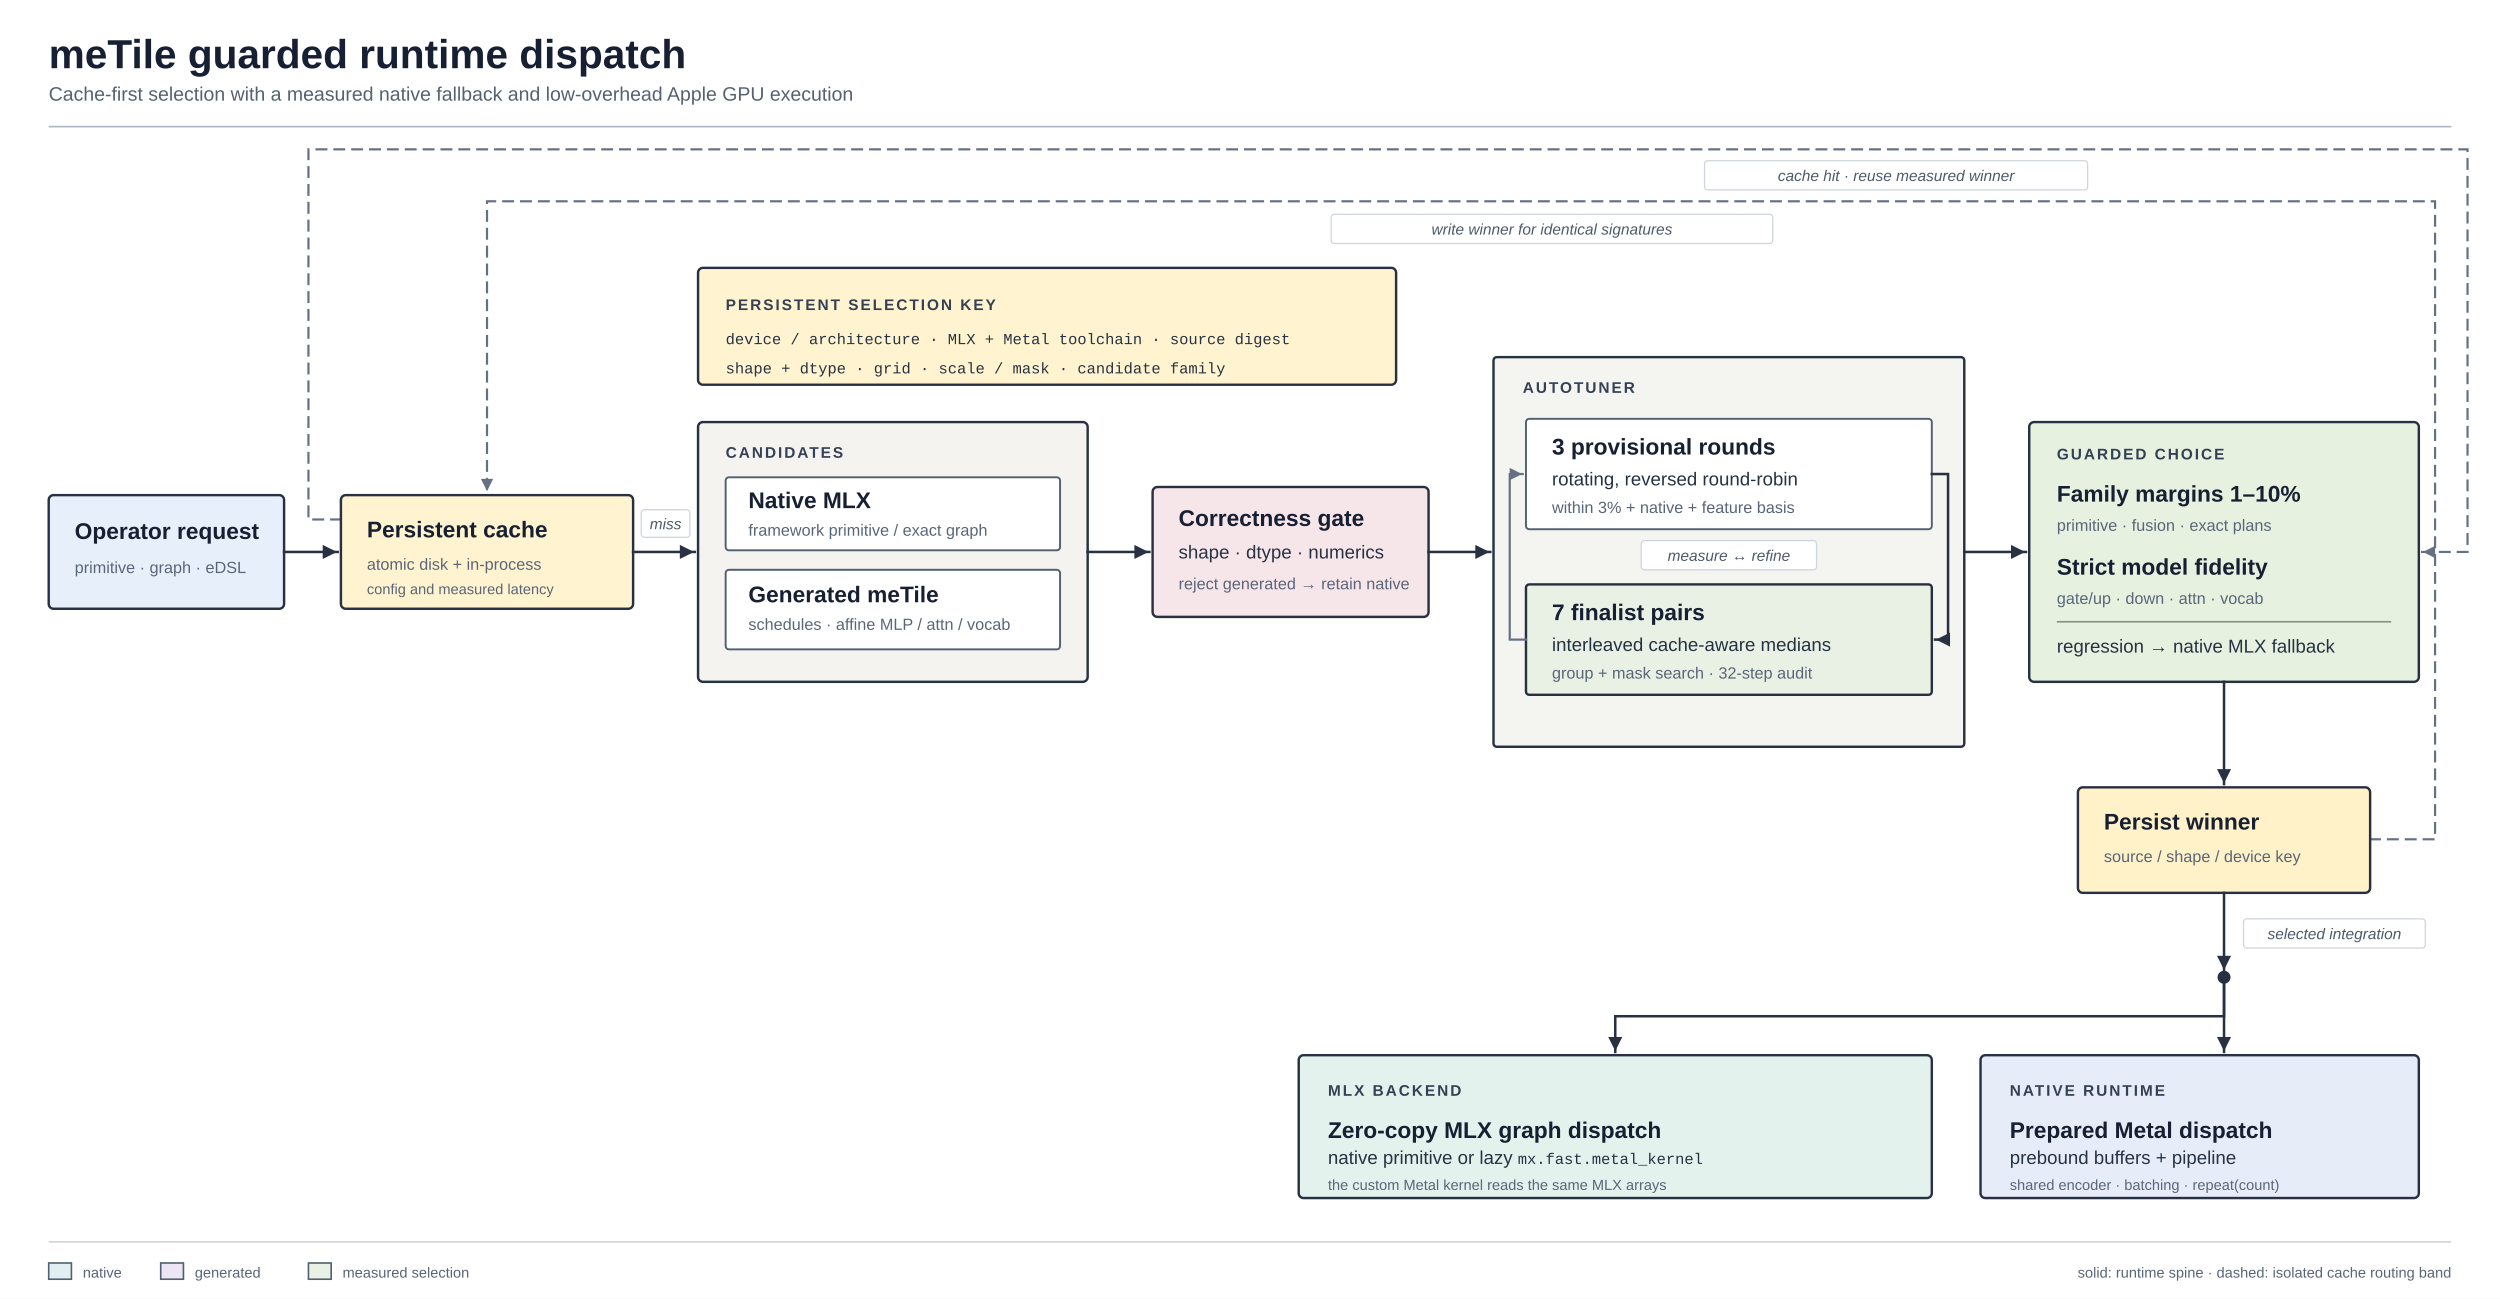
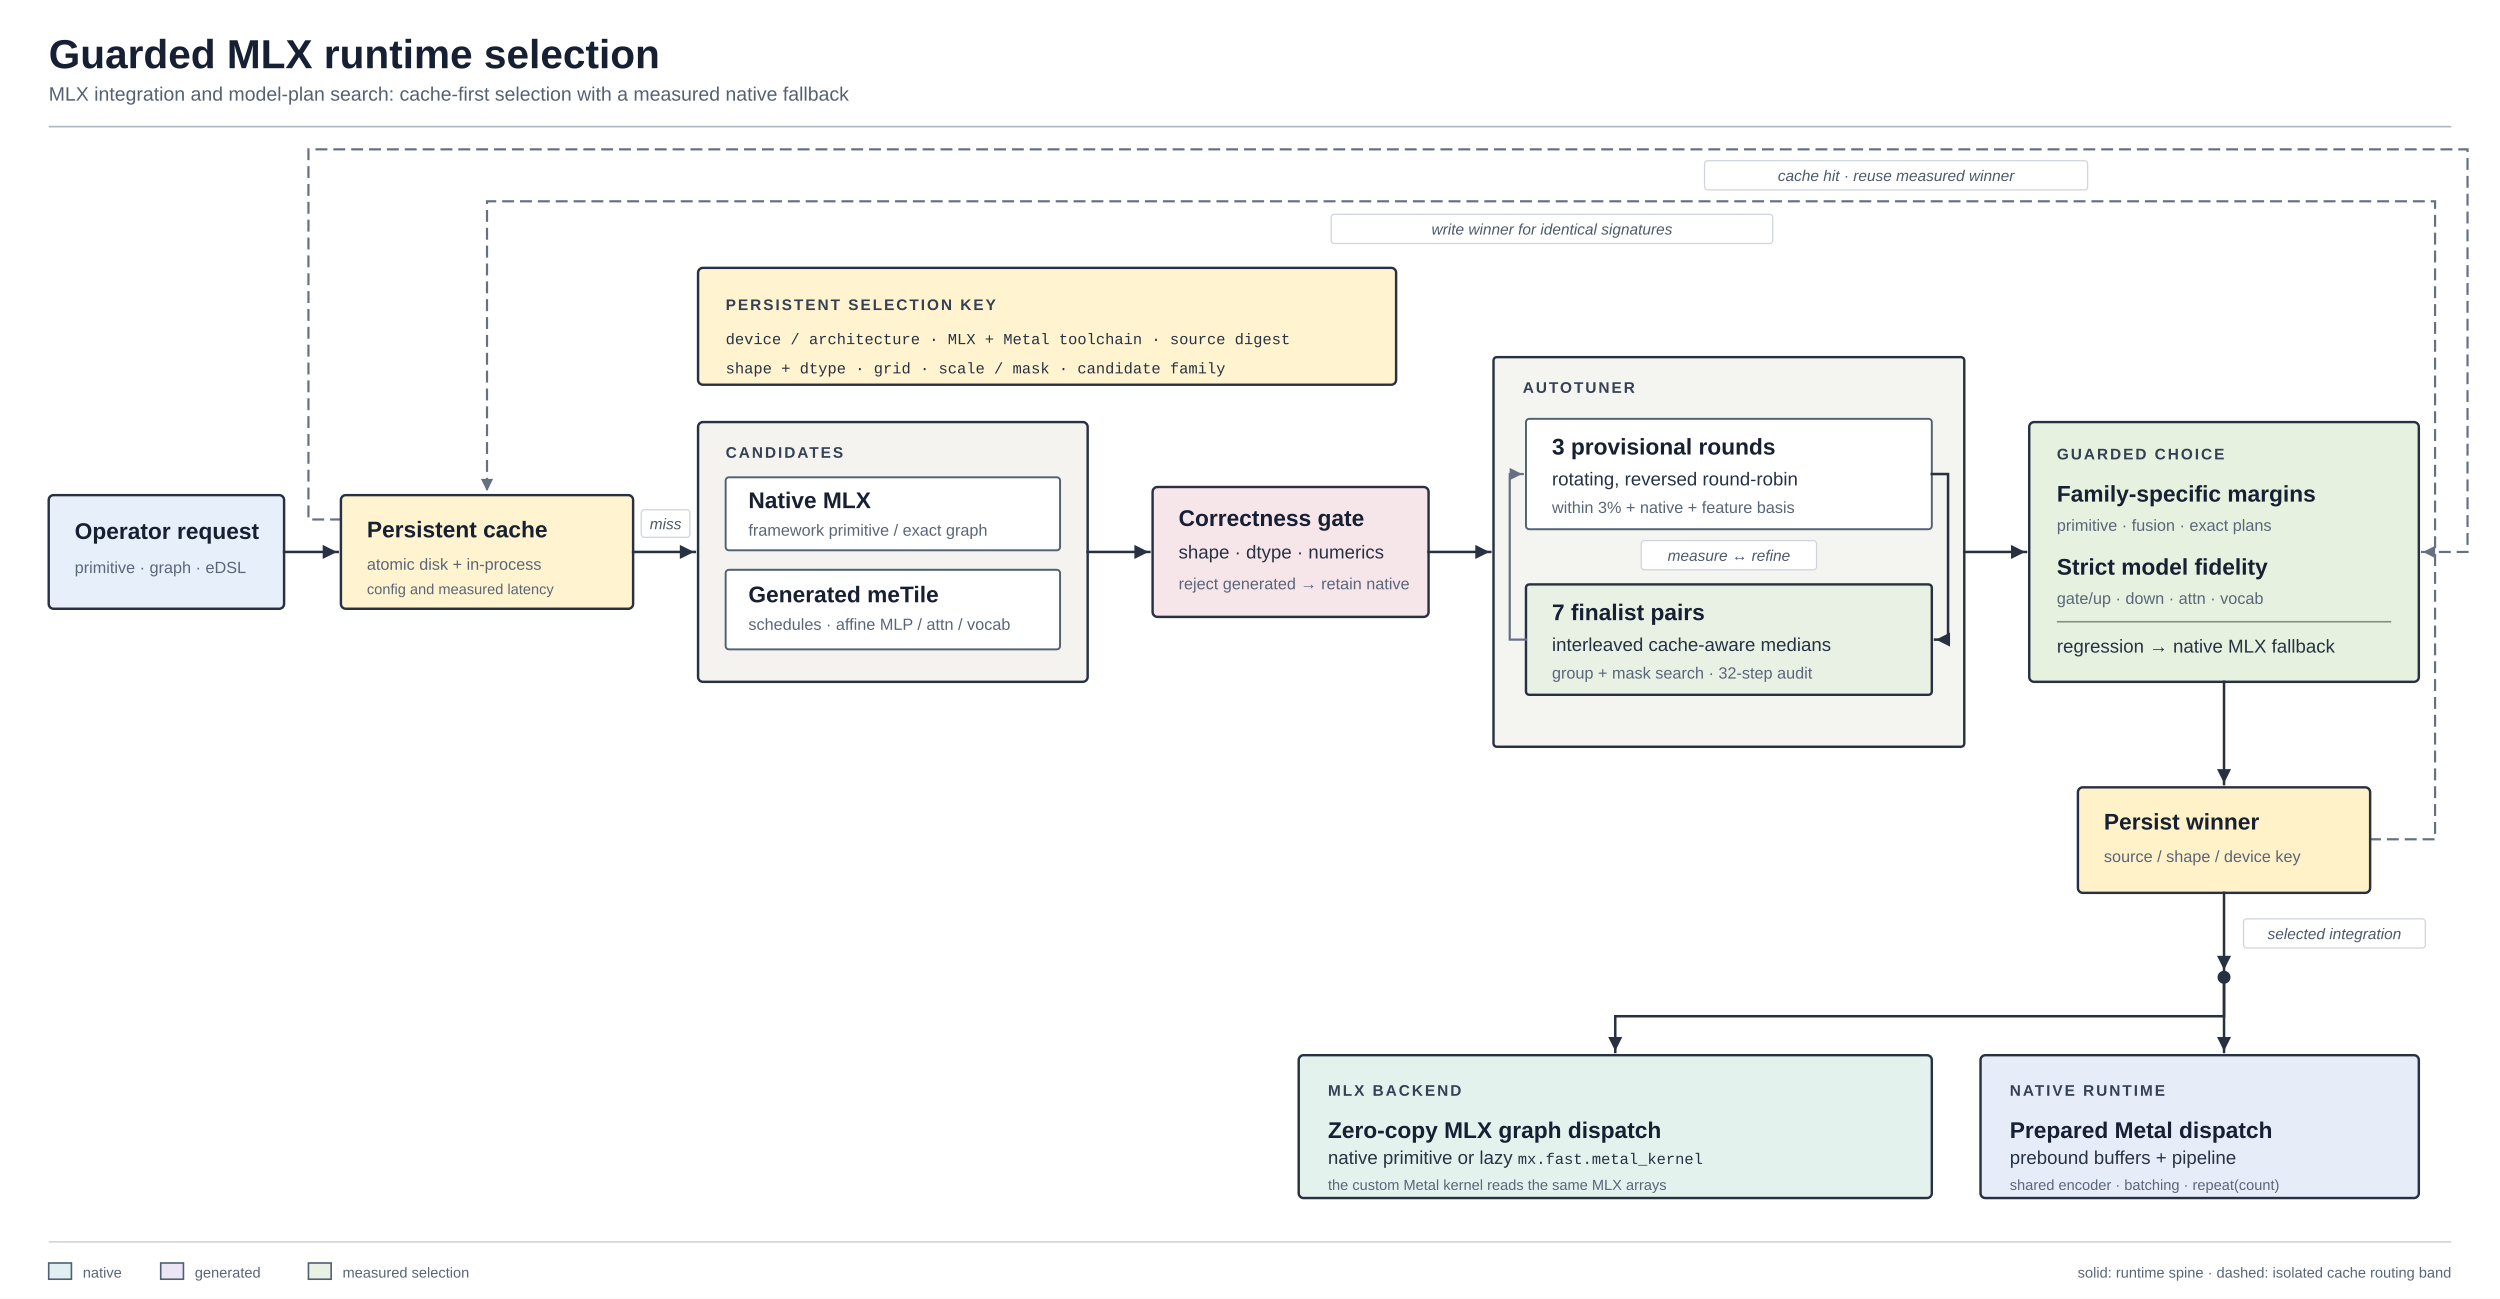
<svg xmlns="http://www.w3.org/2000/svg" viewBox="0 0 1540 800" role="img" aria-labelledby="title description" font-family="Arial, Helvetica, sans-serif">
  <defs>
    <marker id="arrow" viewBox="0 0 10 10" refX="8.5" refY="5" markerWidth="7" markerHeight="7" orient="auto-start-reverse">
      <path d="M0 1L8 5L0 9Z" fill="#273142" />
    </marker>
    <marker id="arrow-muted" viewBox="0 0 10 10" refX="8.5" refY="5" markerWidth="7" markerHeight="7" orient="auto-start-reverse">
      <path d="M0 1L8 5L0 9Z" fill="#667085" />
    </marker>
    <style>
      .box { stroke: #273142; stroke-width: 1.5; }
      .inner { fill: #ffffff; stroke: #526071; stroke-width: 1.2; }
      .edge { fill: none; stroke: #273142; stroke-width: 1.55; stroke-linecap: square; stroke-linejoin: miter; marker-end: url(#arrow); }
      .edge-muted { fill: none; stroke: #667085; stroke-width: 1.35; stroke-linecap: square; stroke-linejoin: miter; marker-end: url(#arrow-muted); }
      .edge-dashed { fill: none; stroke: #667085; stroke-width: 1.35; stroke-dasharray: 6 5; stroke-linecap: square; stroke-linejoin: miter; marker-end: url(#arrow-muted); }
      .title { fill: #172033; font-size: 25px; font-weight: 700; }
      .subtitle { fill: #556070; font-size: 12px; }
      .label { fill: #172033; font-size: 14px; font-weight: 700; }
      .body { fill: #263243; font-size: 11.5px; }
      .small { fill: #596579; font-size: 10px; }
      .tiny { fill: #596579; font-size: 9px; }
      .caps { fill: #344054; font-size: 9.5px; font-weight: 700; letter-spacing: 1.2px; }
      .mono { fill: #263243; font-family: 'SFMono-Regular', Consolas, 'Liberation Mono', monospace; font-size: 9.5px; }
      .arrow-label { fill: #4e596a; font-size: 9.5px; font-style: italic; }
    </style>
  </defs>
  <rect width="1540" height="800" fill="#ffffff" />
-   <text x="30" y="42" class="title">meTile guarded runtime dispatch</text>
-   <text x="30" y="62" class="subtitle">Cache-first selection with a measured native fallback and low-overhead Apple GPU execution</text>
+   <text x="30" y="42" class="title">Guarded MLX runtime selection</text>
+   <text x="30" y="62" class="subtitle">MLX integration and model-plan search: cache-first selection with a measured native fallback</text>
  <line x1="30" y1="78" x2="1510" y2="78" stroke="#aeb6c2" stroke-width="1" />
  <path d="M210 320H190V92H1520V340H1492" class="edge-dashed" />
  <rect x="1050" y="99" width="236" height="18" rx="2" fill="#ffffff" stroke="#d0d5dd" stroke-width="0.8" />
  <text x="1168" y="111.5" text-anchor="middle" class="arrow-label">cache hit · reuse measured winner</text>
  <path d="M1460 517H1500V124H300V303" class="edge-dashed" />
  <rect x="820" y="132" width="272" height="18" rx="2" fill="#ffffff" stroke="#d0d5dd" stroke-width="0.8" />
  <text x="956" y="144.5" text-anchor="middle" class="arrow-label">write winner for identical signatures</text>
  <rect x="430" y="165" width="430" height="72" rx="3" fill="#fff4cf" class="box" />
  <text x="447" y="191" class="caps">PERSISTENT SELECTION KEY</text>
  <text x="447" y="212" class="mono">device / architecture · MLX + Metal toolchain · source digest</text>
  <text x="447" y="230" class="mono">shape + dtype · grid · scale / mask · candidate family</text>
  <rect x="30" y="305" width="145" height="70" rx="3" fill="#e7effa" class="box" />
  <text x="46" y="332" class="label">Operator request</text>
  <text x="46" y="353" class="small">primitive · graph · eDSL</text>
  <path d="M175 340H208" class="edge" />
  <rect x="210" y="305" width="180" height="70" rx="3" fill="#fff4cf" class="box" />
  <text x="226" y="331" class="label">Persistent cache</text>
  <text x="226" y="351" class="small">atomic disk + in-process</text>
  <text x="226" y="366" class="tiny">config and measured latency</text>
  <path d="M390 340H428" class="edge" />
  <rect x="395" y="314" width="30" height="17" rx="2" fill="#ffffff" stroke="#d0d5dd" stroke-width="0.8" />
  <text x="410" y="326" text-anchor="middle" class="arrow-label">miss</text>
  <rect x="430" y="260" width="240" height="160" rx="3" fill="#f5f3f0" class="box" />
  <text x="447" y="282" class="caps">CANDIDATES</text>
  <rect x="447" y="294" width="206" height="45" rx="2" fill="#dfeff4" class="inner" />
  <text x="461" y="313" class="label">Native MLX</text>
  <text x="461" y="330" class="small">framework primitive / exact graph</text>
  <rect x="447" y="351" width="206" height="49" rx="2" fill="#ece5f6" class="inner" />
  <text x="461" y="371" class="label">Generated meTile</text>
  <text x="461" y="388" class="small">schedules · affine MLP / attn / vocab</text>
  <path d="M670 340H708" class="edge" />
  <rect x="710" y="300" width="170" height="80" rx="3" fill="#f7e6e9" class="box" />
  <text x="726" y="324" class="label">Correctness gate</text>
  <text x="726" y="344" class="body">shape · dtype · numerics</text>
  <text x="726" y="363" class="small">reject generated → retain native</text>
  <path d="M880 340H918" class="edge" />
  <rect x="920" y="220" width="290" height="240" rx="2" fill="#f4f4f1" class="box" />
  <text x="938" y="242" class="caps">AUTOTUNER</text>
  <rect x="940" y="258" width="250" height="68" rx="2" class="inner" />
  <text x="956" y="280" class="label">3 provisional rounds</text>
  <text x="956" y="299" class="body">rotating, reversed round-robin</text>
  <text x="956" y="316" class="small">within 3% + native + feature basis</text>
  <rect x="940" y="360" width="250" height="68" rx="2" fill="#e8f1e4" class="box" />
  <text x="956" y="382" class="label">7 finalist pairs</text>
  <text x="956" y="401" class="body">interleaved cache-aware medians</text>
  <text x="956" y="418" class="small">group + mask search · 32-step audit</text>
  <path d="M1190 292H1200V394H1192" class="edge" />
  <path d="M940 394H930V292H938" class="edge-muted" />
  <rect x="1011" y="333" width="108" height="18" rx="2" fill="#ffffff" stroke="#d0d5dd" stroke-width="0.8" />
  <text x="1065" y="345.5" text-anchor="middle" class="arrow-label">measure ↔ refine</text>
  <path d="M1210 340H1248" class="edge" />
  <rect x="1250" y="260" width="240" height="160" rx="3" fill="#e6f1df" class="box" />
  <text x="1267" y="283" class="caps">GUARDED CHOICE</text>
-   <text x="1267" y="309" class="label">Family margins 1–10%</text>
+   <text x="1267" y="309" class="label">Family-specific margins</text>
  <text x="1267" y="327" class="small">primitive · fusion · exact plans</text>
  <text x="1267" y="354" class="label">Strict model fidelity</text>
  <text x="1267" y="372" class="small">gate/up · down · attn · vocab</text>
  <line x1="1267" y1="383" x2="1473" y2="383" stroke="#879181" stroke-width="1" />
  <text x="1267" y="402" class="body">regression → native MLX fallback</text>
  <path d="M1370 420V483" class="edge" />
  <rect x="1280" y="485" width="180" height="65" rx="3" fill="#fff1c8" class="box" />
  <text x="1296" y="511" class="label">Persist winner</text>
  <text x="1296" y="531" class="small">source / shape / device key</text>
  <path d="M1370 550V598" class="edge" />
  <circle cx="1370" cy="602" r="4" fill="#273142" />
  <rect x="1382" y="566" width="112" height="18" rx="2" fill="#ffffff" stroke="#d0d5dd" stroke-width="0.8" />
  <text x="1438" y="578.5" text-anchor="middle" class="arrow-label">selected integration</text>
  <path d="M1370 606V626H995V648" class="edge" />
  <path d="M1370 606V648" class="edge" />
  <rect x="800" y="650" width="390" height="88" rx="3" fill="#e3f2ec" class="box" />
  <text x="818" y="675" class="caps">MLX BACKEND</text>
  <text x="818" y="701" class="label">Zero-copy MLX graph dispatch</text>
  <text x="818" y="717" class="body">native primitive or lazy <tspan class="mono">mx.fast.metal_kernel</tspan>
  </text>
  <text x="818" y="733" class="tiny">the custom Metal kernel reads the same MLX arrays</text>
  <rect x="1220" y="650" width="270" height="88" rx="3" fill="#e7edf8" class="box" />
  <text x="1238" y="675" class="caps">NATIVE RUNTIME</text>
  <text x="1238" y="701" class="label">Prepared Metal dispatch</text>
  <text x="1238" y="717" class="body">prebound buffers + pipeline</text>
  <text x="1238" y="733" class="tiny">shared encoder · batching · repeat(count)</text>
  <line x1="30" y1="765" x2="1510" y2="765" stroke="#d0d5dd" stroke-width="1" />
  <rect x="30" y="778" width="14" height="10" fill="#dfeff4" stroke="#526071" stroke-width="1" />
  <text x="51" y="787" class="tiny">native</text>
  <rect x="99" y="778" width="14" height="10" fill="#ece5f6" stroke="#526071" stroke-width="1" />
  <text x="120" y="787" class="tiny">generated</text>
  <rect x="190" y="778" width="14" height="10" fill="#e8f1e4" stroke="#526071" stroke-width="1" />
  <text x="211" y="787" class="tiny">measured selection</text>
  <text x="1510" y="787" text-anchor="end" class="tiny">solid: runtime spine · dashed: isolated cache routing band</text>
</svg>
